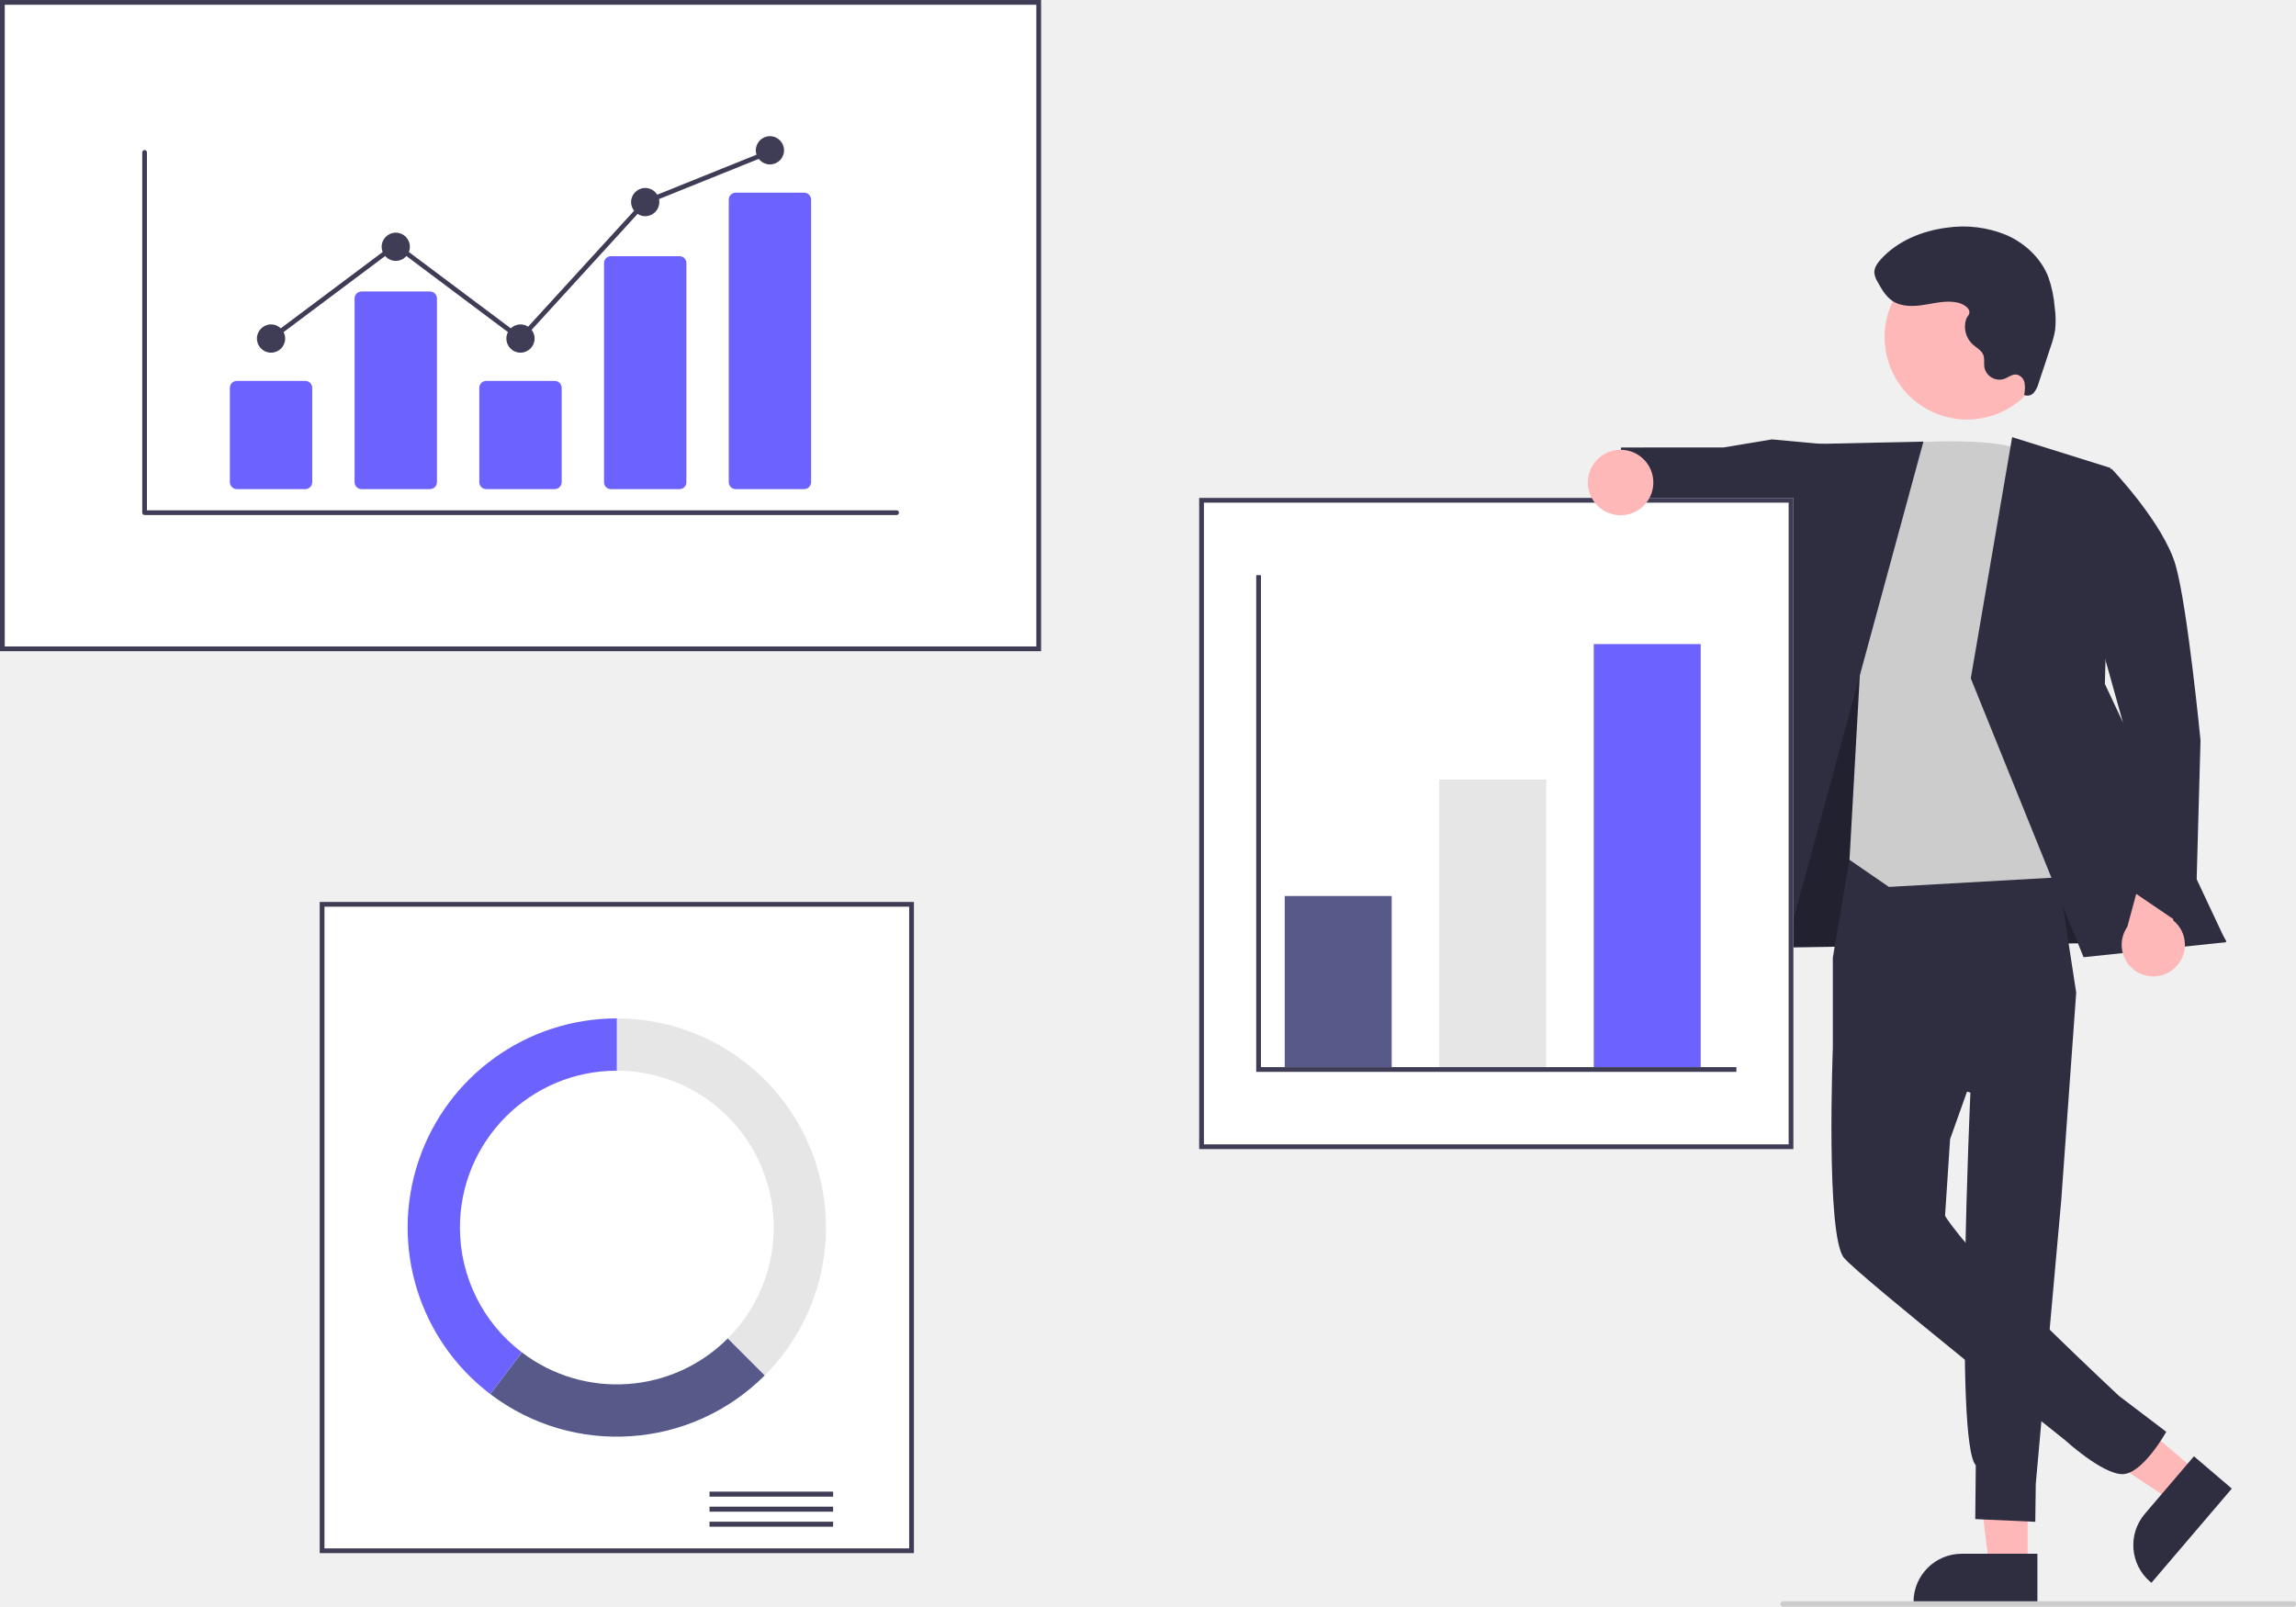
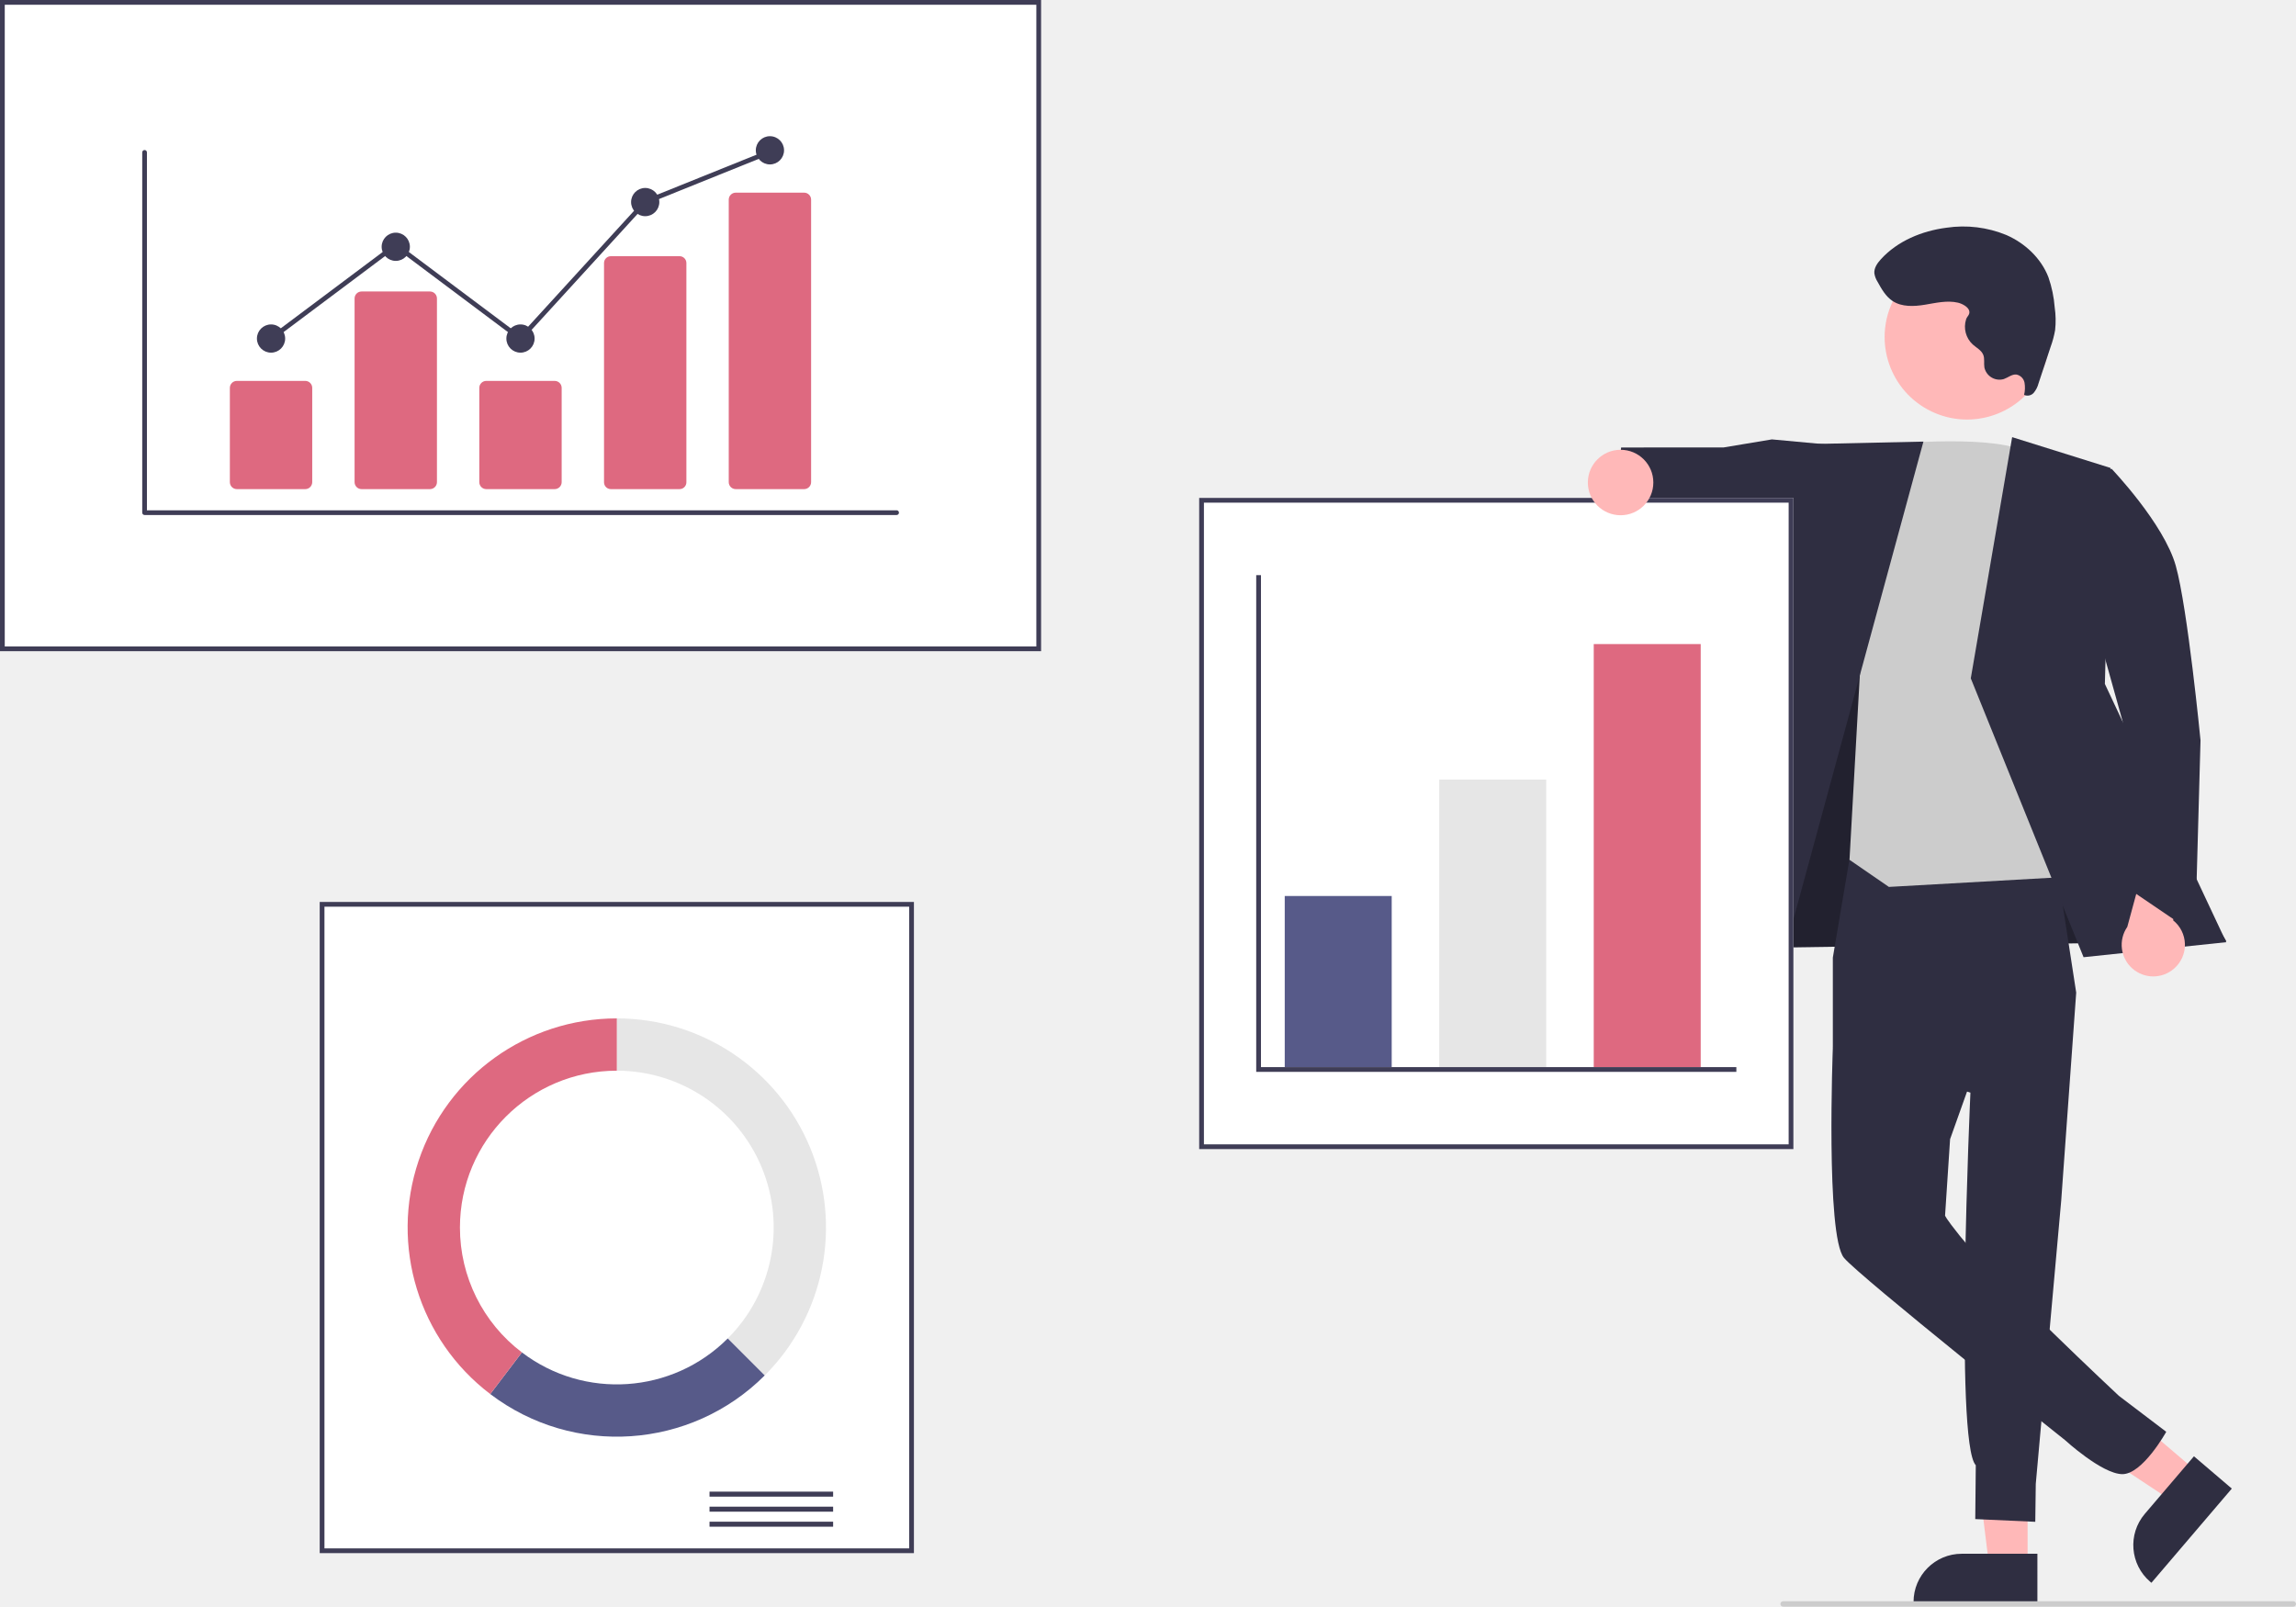
<svg xmlns="http://www.w3.org/2000/svg" id="b2c7d13c-cf19-4853-8e1a-27f628056126" data-name="Layer 1" width="841.59" height="589" viewBox="0 0 841.59 589">
  <polygon points="743.208 574.193 729.128 574.192 722.43 519.885 743.21 519.886 743.208 574.193" fill="#ffb8b8" />
  <path d="M926.003,743.341l-45.399-.002V742.765A17.671,17.671,0,0,1,898.275,725.095h.001l27.728.001Z" transform="translate(-179.2049 -155.5)" fill="#2f2e41" />
  <polygon points="805.349 539.578 796.21 550.289 750.55 520.133 764.039 504.326 805.349 539.578" fill="#ffb8b8" />
  <path d="M997.267,701.206l-29.469,34.534-.437-.373a17.671,17.671,0,0,1-1.972-24.912l.001-.001,17.999-21.092Z" transform="translate(-179.2049 -155.5)" fill="#2f2e41" />
  <polygon points="643.236 307.117 638.853 347.537 816.024 345.01 738.759 219.114 675.673 216.848 643.236 307.117" fill="#2f2e41" />
  <polygon points="643.236 307.117 638.853 347.537 816.024 345.01 738.759 219.114 675.673 216.848 643.236 307.117" opacity="0.28" />
  <path d="M857.28,469.556l-6.255,36.984v33.058L901.455,556.06s-5.904,128.404,1.967,136.583l-.193,19.742,22,1,.179-13.894L934.735,595.635l5.493-76.25-8.907-57.811Z" transform="translate(-179.2049 -155.5)" fill="#2f2e41" />
  <path d="M896.35,501.392l-45.325,38.206s-2.653,68.932,4.084,77.016c5.786,6.943,81.038,66.832,81.038,66.832s13.374,12.268,20.869,12.464,16.213-15.525,16.213-15.525l-17.358-13.188S910.901,625.22,897.549,608.53c-5.389-6.737-5.389-7.41-5.389-7.41l1.841-28.014,18.525-51.991Z" transform="translate(-179.2049 -155.5)" fill="#2f2e41" />
  <polygon points="669.024 162.885 649.482 161.079 631.756 164.033 594.222 164.045 591.024 191.249 625.277 198.914 633.624 194.823 668.419 208.08 669.024 162.885" fill="#2f2e41" />
  <path d="M871.569,318.3s41.474-3.886,50.905,3.524,29.641,154.266,29.641,154.266l-80.545,4.546-14.44-9.935,4.099-73.317Z" transform="translate(-179.2049 -155.5)" fill="#ccc" />
  <polygon points="705.024 161.885 659.275 162.889 616.622 355.62 650.305 363.031 705.024 161.885" fill="#2f2e41" />
  <polygon points="737.546 160.256 773.583 171.535 771.536 250.722 816.024 345.396 763.725 350.905 722.386 248.675 737.546 160.256" fill="#2f2e41" />
  <path d="M976.176,510.513a11.513,11.513,0,0,0-.436-17.649l7.25-25.291-14.295-8.154-9.737,35.86a11.576,11.576,0,0,0,17.218,15.234Z" transform="translate(-179.2049 -155.5)" fill="#ffb8b8" />
  <path d="M931.905,329.234l21.323-1.85s19.143,20.022,23.498,35.524,9.071,64.005,9.071,64.005l-1.967,70.955L958.905,480.943l-1.672-61.031Z" transform="translate(-179.2049 -155.5)" fill="#2f2e41" />
  <circle cx="900.239" cy="279.072" r="30.227" transform="translate(44.35273 779.6309) rotate(-61.33681)" fill="#ffb8b8" />
  <path d="M896.869,266.453c-3.966-.916-8.083.099-12.099.757s-8.443.875-11.841-1.366c-2.509-1.655-4.052-4.393-5.501-7.027a8.088,8.088,0,0,1-1.183-3.101c-.171-1.948,1.069-3.725,2.384-5.172,6.112-6.718,15.044-10.396,24.051-11.564a41.554,41.554,0,0,1,21.961,2.682c6.837,2.999,12.715,8.491,15.403,15.456a43.895,43.895,0,0,1,2.301,11.038,32.97,32.97,0,0,1,.155,8.359,35.832,35.832,0,0,1-1.62,6.056l-4.453,13.446a8.859,8.859,0,0,1-1.751,3.466,3.029,3.029,0,0,1-3.547.777,11.04,11.04,0,0,0,.16-4.461,3.764,3.764,0,0,0-2.97-2.995c-1.641-.174-3.043,1.098-4.6,1.646a5.66,5.66,0,0,1-7.035-3.818q-.064-.215-.111-.436c-.246-1.537.167-3.183-.416-4.626-.683-1.691-2.493-2.578-3.853-3.793a8.869,8.869,0,0,1-2.433-9.217c.364-1.119,1.392-1.628,1.187-2.913C900.787,267.963,898.301,266.784,896.869,266.453Z" transform="translate(-179.2049 -155.5)" fill="#2f2e41" />
  <path d="M560.817,394.225H179.205V155.5H560.817Z" transform="translate(-179.2049 -155.5)" fill="#fff" />
  <path d="M560.817,394.225H179.205V155.5H560.817ZM180.947,392.483H559.074V157.243H180.947Z" transform="translate(-179.2049 -155.5)" fill="#3f3d56" />
  <path d="M514.204,724.869H296.389V486.143H514.204Z" transform="translate(-179.2049 -155.5)" fill="#fff" />
  <path d="M514.204,724.869H296.389V486.143H514.204Zm-216.072-1.743H512.462V487.886H298.132Z" transform="translate(-179.2049 -155.5)" fill="#3f3d56" />
  <rect x="260.071" y="546.822" width="45.306" height="1.837" fill="#3f3d56" />
  <rect x="260.071" y="552.332" width="45.306" height="1.837" fill="#3f3d56" />
  <rect x="260.071" y="557.842" width="45.306" height="1.837" fill="#3f3d56" />
  <path d="M405.297,528.835v19.168a57.503,57.503,0,0,1,40.661,98.164l13.554,13.554A76.671,76.671,0,0,0,405.297,528.835Z" transform="translate(-179.2049 -155.5)" fill="#e6e6e6" />
  <path d="M459.511,659.72l-13.554-13.554a57.489,57.489,0,0,1-75.451,5.116l-11.601,15.265A76.669,76.669,0,0,0,459.511,659.72Z" transform="translate(-179.2049 -155.5)" fill="#575a89" />
-   <path d="M347.794,605.506a57.503,57.503,0,0,1,57.503-57.503V528.835a76.67,76.67,0,0,0-46.392,137.713l11.602-15.265A57.403,57.403,0,0,1,347.794,605.506Z" transform="translate(-179.2049 -155.5)" fill="#6c63ff" />
+   <path d="M347.794,605.506a57.503,57.503,0,0,1,57.503-57.503V528.835a76.67,76.67,0,0,0-46.392,137.713l11.602-15.265A57.403,57.403,0,0,1,347.794,605.506Z" transform="translate(-179.2049 -155.5)" fill="#de6980" />
  <path d="M836.57,576.755H618.755V338.029H836.57Z" transform="translate(-179.2049 -155.5)" fill="#fff" />
  <path d="M836.57,576.755H618.755V338.029H836.57ZM620.498,575.012H834.828V339.771H620.498Z" transform="translate(-179.2049 -155.5)" fill="#3f3d56" />
  <rect x="470.916" y="328.465" width="39.207" height="62.731" fill="#575a89" />
  <rect x="527.548" y="285.773" width="39.207" height="105.422" fill="#e6e6e6" />
-   <rect x="584.18" y="236.112" width="39.207" height="155.084" fill="#6c63ff" />
+   <rect x="584.18" y="236.112" width="39.207" height="155.084" fill="#de6980" />
  <polygon points="636.455 392.939 460.461 392.939 460.461 210.845 462.203 210.845 462.203 391.196 636.455 391.196 636.455 392.939" fill="#3f3d56" />
  <circle cx="594.024" cy="176.885" r="12" fill="#ffb8b8" />
  <path d="M1019.795,744.5h-187a1,1,0,0,1,0-2h187a1,1,0,0,1,0,2Z" transform="translate(-179.2049 -155.5)" fill="#ccc" />
  <path d="M507.82,344.299H232.202a.863.863,0,0,1-.863-.863V211.332a.863.863,0,0,1,1.725,0V342.573H507.82a.863.863,0,1,1,0,1.725Z" transform="translate(-179.2049 -155.5)" fill="#3f3d56" />
-   <path d="M291.089,334.81H266.021a2.563,2.563,0,0,1-2.561-2.56V297.693a2.563,2.563,0,0,1,2.561-2.56h25.069a2.563,2.563,0,0,1,2.561,2.56v34.557A2.563,2.563,0,0,1,291.089,334.81Z" transform="translate(-179.2049 -155.5)" fill="#6c63ff" />
-   <path d="M336.805,334.81H311.736a2.563,2.563,0,0,1-2.561-2.56V264.916a2.563,2.563,0,0,1,2.561-2.56H336.805a2.563,2.563,0,0,1,2.561,2.56v67.334A2.563,2.563,0,0,1,336.805,334.81Z" transform="translate(-179.2049 -155.5)" fill="#6c63ff" />
-   <path d="M382.521,334.81H357.452a2.563,2.563,0,0,1-2.561-2.56V297.693a2.563,2.563,0,0,1,2.561-2.56h25.069a2.563,2.563,0,0,1,2.561,2.56v34.557A2.563,2.563,0,0,1,382.521,334.81Z" transform="translate(-179.2049 -155.5)" fill="#6c63ff" />
-   <path d="M428.236,334.81H403.168a2.507,2.507,0,0,1-2.561-2.444V251.861a2.507,2.507,0,0,1,2.561-2.444h25.069a2.507,2.507,0,0,1,2.561,2.444v80.505A2.507,2.507,0,0,1,428.236,334.81Z" transform="translate(-179.2049 -155.5)" fill="#6c63ff" />
-   <path d="M473.952,334.81H448.883a2.563,2.563,0,0,1-2.561-2.56V228.688a2.563,2.563,0,0,1,2.561-2.56h25.069a2.563,2.563,0,0,1,2.561,2.56V332.25A2.563,2.563,0,0,1,473.952,334.81Z" transform="translate(-179.2049 -155.5)" fill="#6c63ff" />
+   <path d="M291.089,334.81H266.021a2.563,2.563,0,0,1-2.561-2.56V297.693a2.563,2.563,0,0,1,2.561-2.56h25.069a2.563,2.563,0,0,1,2.561,2.56v34.557A2.563,2.563,0,0,1,291.089,334.81Z" transform="translate(-179.2049 -155.5)" fill="#de6980" />
+   <path d="M336.805,334.81H311.736a2.563,2.563,0,0,1-2.561-2.56V264.916a2.563,2.563,0,0,1,2.561-2.56H336.805a2.563,2.563,0,0,1,2.561,2.56v67.334A2.563,2.563,0,0,1,336.805,334.81Z" transform="translate(-179.2049 -155.5)" fill="#de6980" />
+   <path d="M382.521,334.81H357.452a2.563,2.563,0,0,1-2.561-2.56V297.693a2.563,2.563,0,0,1,2.561-2.56h25.069a2.563,2.563,0,0,1,2.561,2.56v34.557A2.563,2.563,0,0,1,382.521,334.81Z" transform="translate(-179.2049 -155.5)" fill="#de6980" />
+   <path d="M428.236,334.81H403.168a2.507,2.507,0,0,1-2.561-2.444V251.861a2.507,2.507,0,0,1,2.561-2.444h25.069a2.507,2.507,0,0,1,2.561,2.444v80.505A2.507,2.507,0,0,1,428.236,334.81Z" transform="translate(-179.2049 -155.5)" fill="#de6980" />
+   <path d="M473.952,334.81H448.883a2.563,2.563,0,0,1-2.561-2.56V228.688a2.563,2.563,0,0,1,2.561-2.56h25.069a2.563,2.563,0,0,1,2.561,2.56V332.25A2.563,2.563,0,0,1,473.952,334.81Z" transform="translate(-179.2049 -155.5)" fill="#de6980" />
  <circle cx="99.35" cy="124.107" r="5.175" fill="#3f3d56" />
  <circle cx="145.066" cy="90.467" r="5.175" fill="#3f3d56" />
  <circle cx="190.781" cy="124.107" r="5.175" fill="#3f3d56" />
  <circle cx="236.497" cy="74.078" r="5.175" fill="#3f3d56" />
  <circle cx="282.213" cy="55.102" r="5.175" fill="#3f3d56" />
  <polygon points="190.89 125.266 145.066 90.943 99.867 124.797 98.833 123.416 145.066 88.787 190.672 122.947 235.993 73.352 236.175 73.278 281.89 54.858 282.535 56.459 237.001 74.805 190.89 125.266" fill="#3f3d56" />
</svg>
